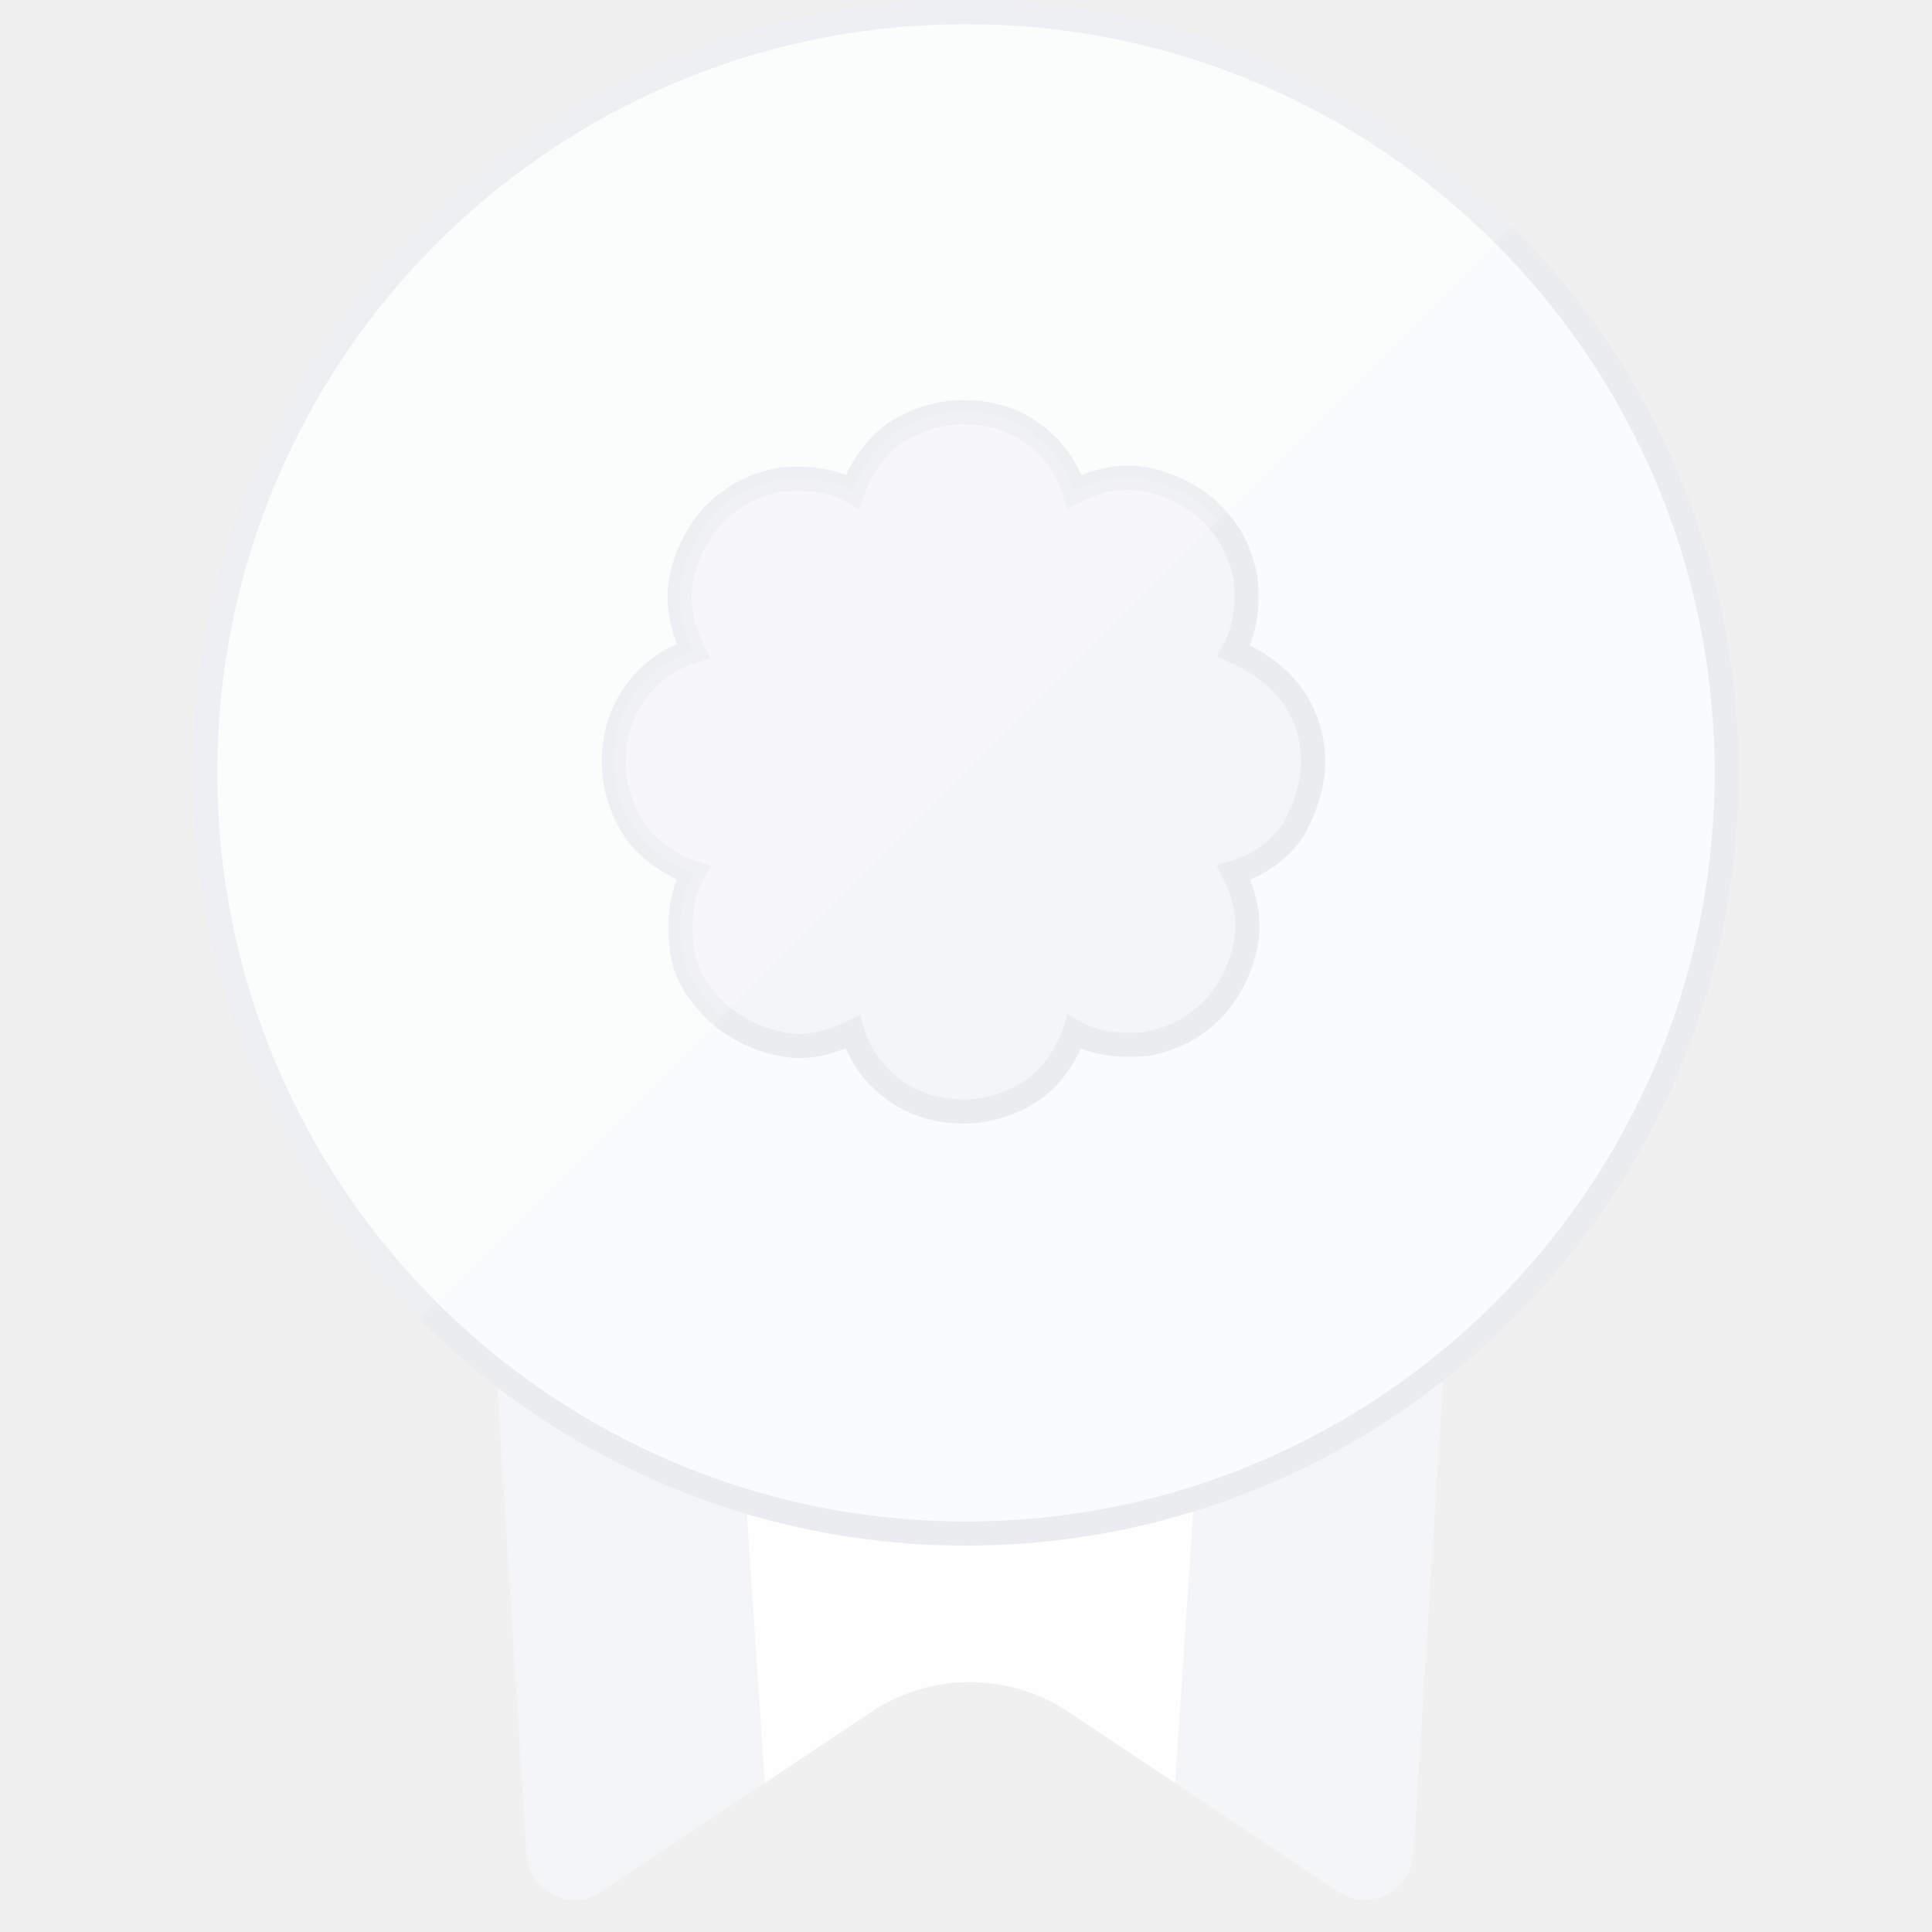
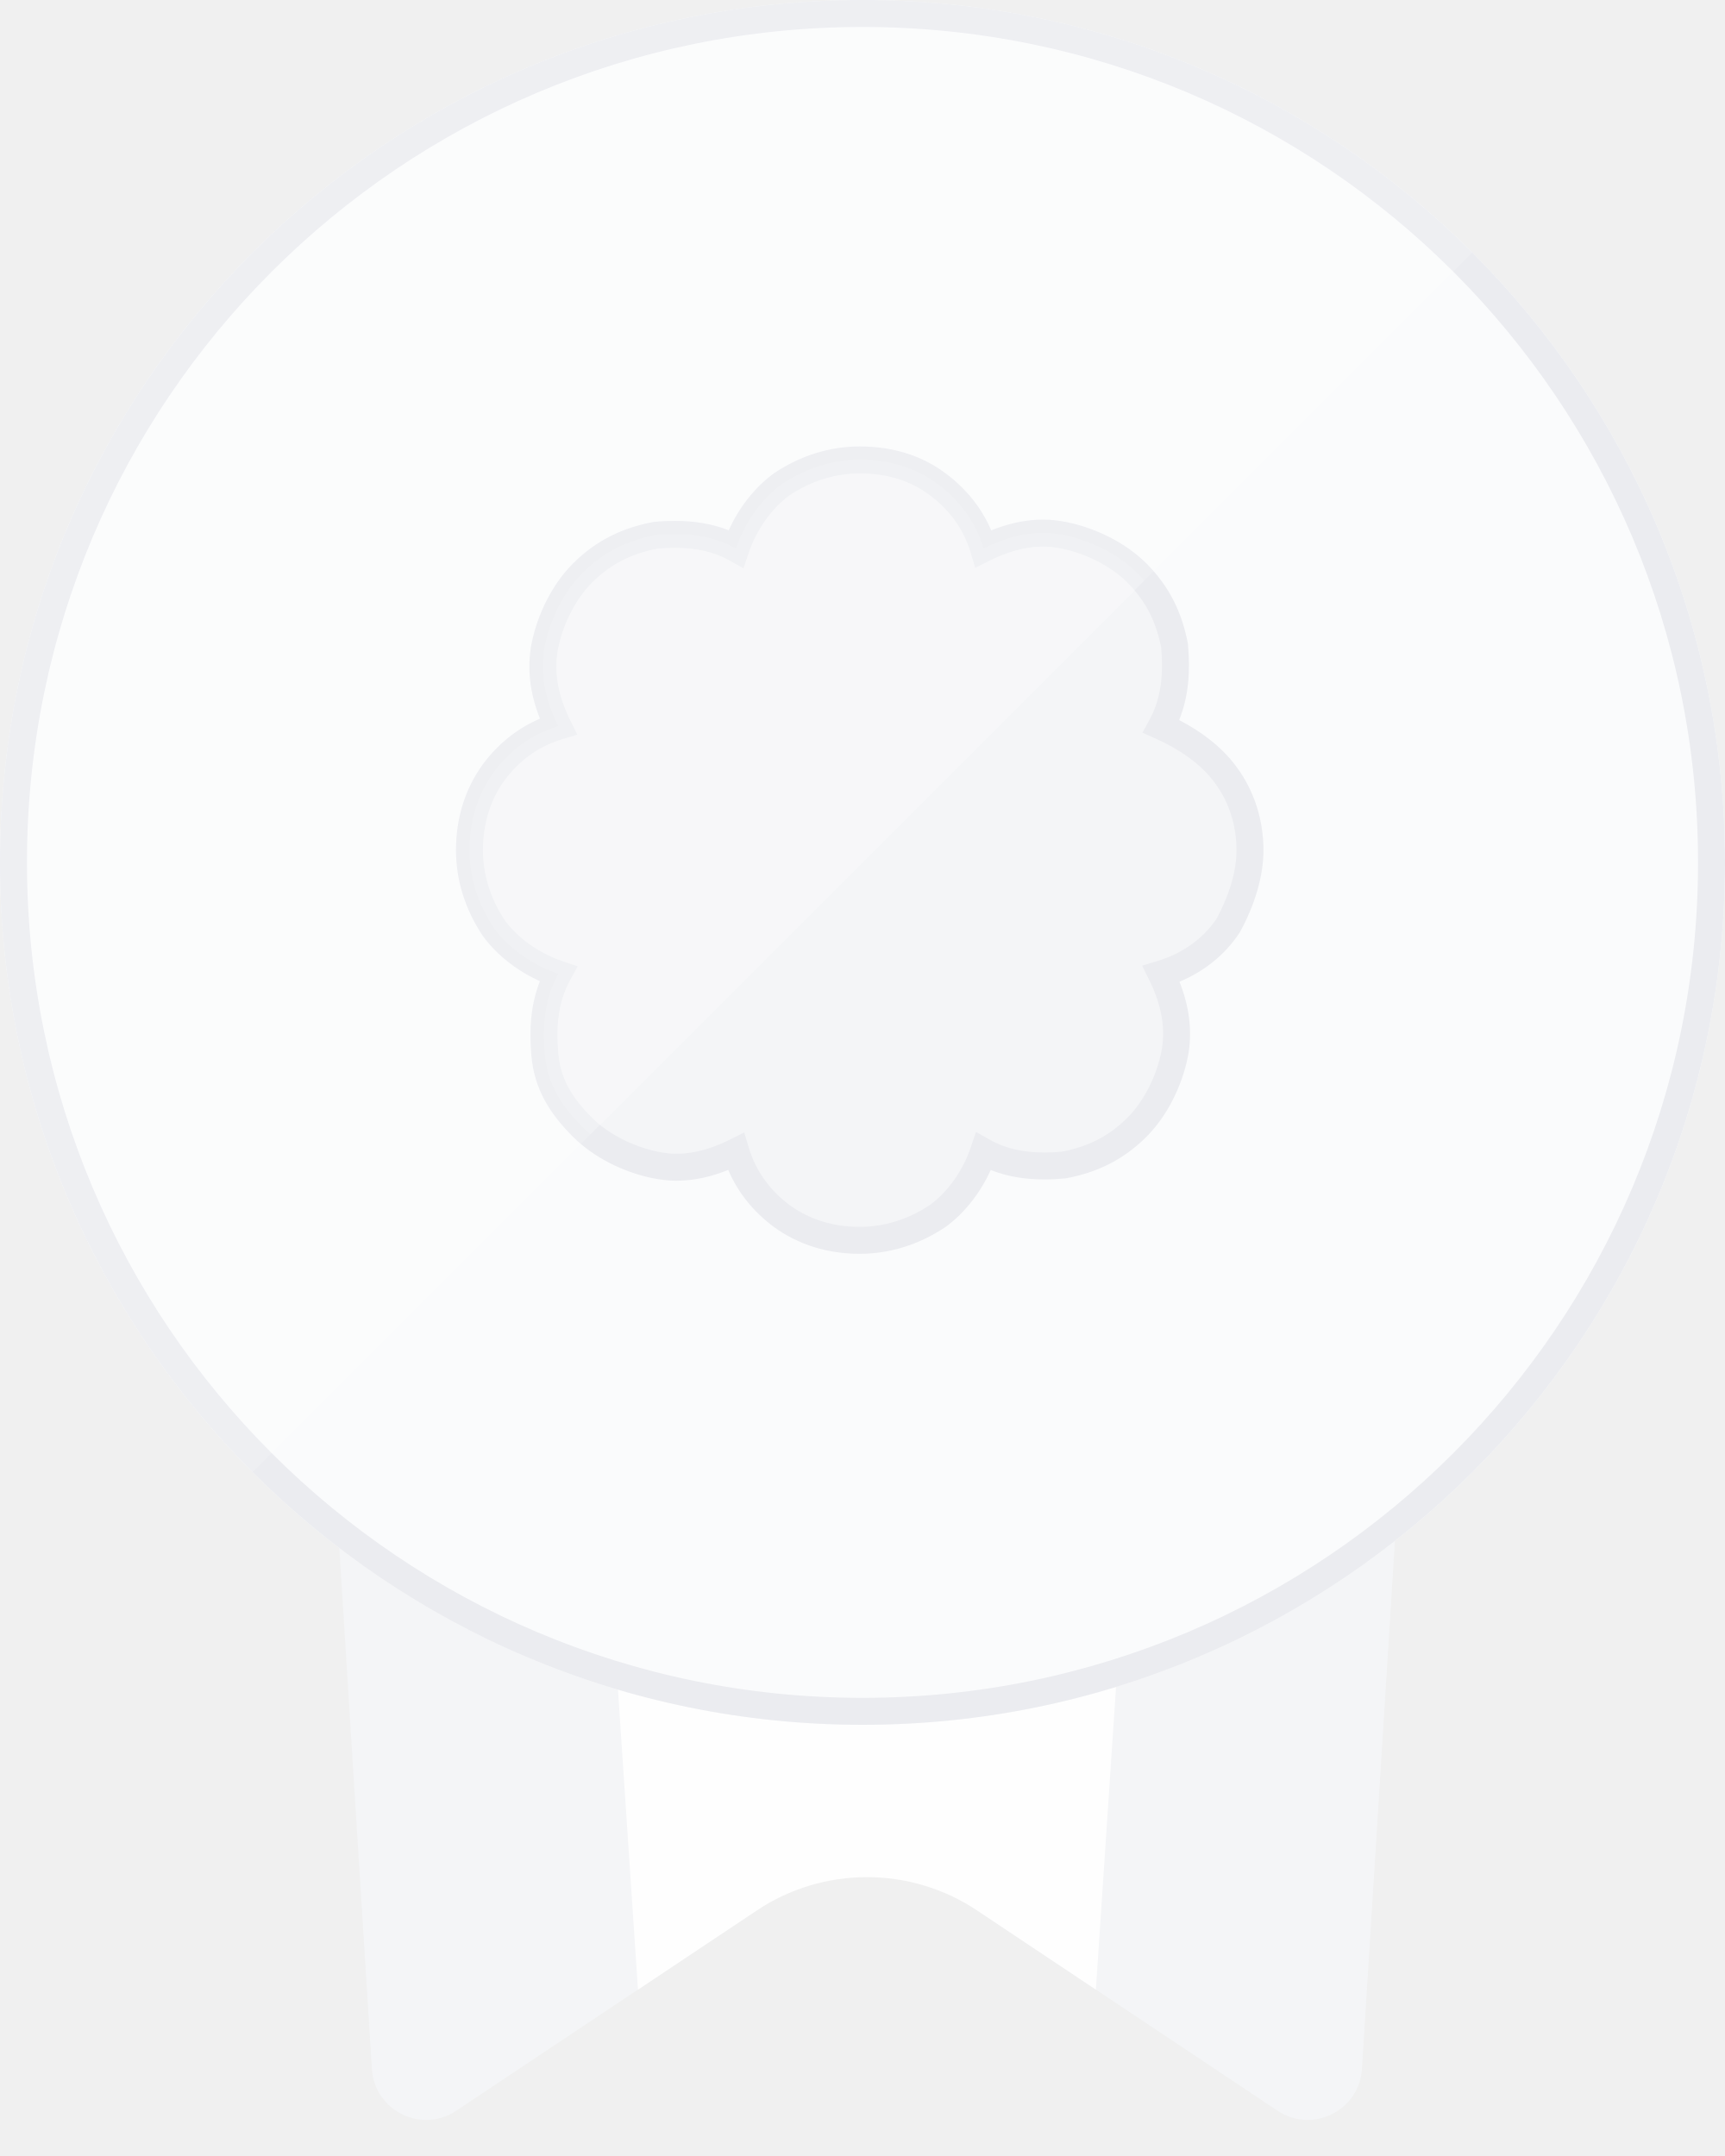
- <svg xmlns="http://www.w3.org/2000/svg" class="icon" viewBox="0 0 72 72" fill="none">
-   <g clip-path="url(#medal-level-0-clip0)">
-     <path d="M18.12 45.128C18.055 44.083 18.885 43.2 19.932 43.2H52.364C53.41 43.2 54.24 44.083 54.175 45.128L52.677 69.092C52.59 70.488 51.023 71.265 49.859 70.489L37.154 62.019C36.545 61.613 35.751 61.613 35.141 62.019L22.436 70.489C21.272 71.265 19.706 70.488 19.618 69.092L18.12 45.128Z" fill="#F4F5F7" />
-     <mask id="medal-level-0-mask0" mask-type="alpha" maskUnits="userSpaceOnUse" x="18" y="43" width="36" height="30">
-       <path d="M18.441 50.259C18.202 46.434 21.24 43.2 25.073 43.2H47.223C51.055 43.2 54.093 46.434 53.854 50.259L52.481 72.237L39.833 63.805C37.602 62.317 34.694 62.317 32.462 63.805L19.815 72.237L18.441 50.259Z" fill="white" />
-     </mask>
-     <g mask="url(#medal-level-0-mask0)">
-       <path opacity="0.9" d="M27.074 45.015H45.222L43.407 72.237H28.889L27.074 45.015Z" fill="white" />
-     </g>
-     <circle cx="35.999" cy="28.8" r="28.35" fill="#FAFBFC" stroke="#EBECF0" stroke-width="0.9" />
-     <path d="M35.908 15.36C35.007 15.36 34.118 15.631 33.304 16.174C32.577 16.705 32.045 17.519 31.774 18.322C31.155 17.975 30.472 17.845 29.734 17.845C29.517 17.845 29.3 17.855 29.083 17.877C28.183 18.051 27.38 18.409 26.653 19.136C26.034 19.754 25.579 20.666 25.394 21.566C25.221 22.467 25.394 23.356 25.839 24.257C24.939 24.528 24.222 25.071 23.691 25.787C23.159 26.514 22.877 27.403 22.877 28.391C22.877 29.291 23.148 30.181 23.691 30.995C24.222 31.722 25.036 32.253 25.839 32.525C25.394 33.338 25.307 34.228 25.394 35.215C25.481 36.203 25.926 36.919 26.653 37.646C27.271 38.264 28.183 38.72 29.083 38.904C29.311 38.948 29.55 38.98 29.778 38.98C30.439 38.98 31.101 38.796 31.774 38.46C32.045 39.36 32.588 40.076 33.304 40.608C34.031 41.14 34.92 41.422 35.908 41.422C36.808 41.422 37.698 41.15 38.512 40.608C39.239 40.076 39.77 39.263 40.042 38.46C40.66 38.807 41.344 38.937 42.081 38.937C42.298 38.937 42.516 38.926 42.733 38.904C43.633 38.731 44.436 38.373 45.163 37.646C45.781 37.027 46.237 36.116 46.422 35.215C46.595 34.315 46.422 33.425 45.977 32.525C46.877 32.253 47.68 31.711 48.212 30.908C48.657 30.094 48.939 29.204 48.939 28.391C48.939 27.49 48.667 26.601 48.125 25.874C47.593 25.147 46.78 24.615 45.977 24.257C46.422 23.443 46.508 22.553 46.422 21.566C46.248 20.666 45.89 19.863 45.163 19.136C44.544 18.517 43.633 18.061 42.733 17.877C42.505 17.834 42.266 17.801 42.038 17.801C41.376 17.801 40.714 17.986 40.042 18.322C39.77 17.421 39.228 16.705 38.512 16.174C37.796 15.631 36.906 15.36 35.908 15.36Z" fill="#F4F5F7" stroke="#EBECF0" stroke-width="0.9" />
-     <mask id="medal-level-0-mask1" mask-type="alpha" maskUnits="userSpaceOnUse" x="7" y="0" width="58" height="58">
-       <path d="M64.799 28.8C64.799 44.706 51.905 57.6 35.999 57.6C20.093 57.6 7.199 44.706 7.199 28.8C7.199 12.894 20.093 0 35.999 0C51.905 0 64.799 12.894 64.799 28.8Z" fill="url(#medal-level-0-paint0_linear)" />
-     </mask>
-     <g mask="url(#medal-level-0-mask1)">
-       <path opacity="0.14" d="M7.201 9.41466e-05L7.201 57.6L64.801 9.91821e-05L7.201 9.41466e-05Z" fill="white" />
-     </g>
-     <mask id="medal-level-0-mask2" mask-type="alpha" maskUnits="userSpaceOnUse" x="22" y="15" width="27" height="27">
-       <path d="M35.91 15.354C35.009 15.354 34.12 15.626 33.306 16.168C32.579 16.7 32.047 17.514 31.776 18.317C31.157 17.969 30.474 17.839 29.736 17.839C29.519 17.839 29.302 17.85 29.085 17.872C28.185 18.045 27.382 18.403 26.655 19.13C26.036 19.749 25.581 20.66 25.396 21.561C25.223 22.461 25.396 23.351 25.841 24.252C24.94 24.523 24.224 25.065 23.693 25.781C23.161 26.508 22.879 27.398 22.879 28.385C22.879 29.286 23.15 30.176 23.693 30.989C24.224 31.716 25.038 32.248 25.841 32.519C25.396 33.333 25.309 34.223 25.396 35.21C25.483 36.197 25.928 36.913 26.655 37.641C27.273 38.259 28.185 38.715 29.085 38.899C29.313 38.943 29.552 38.975 29.779 38.975C30.441 38.975 31.103 38.791 31.776 38.454C32.047 39.355 32.59 40.071 33.306 40.603C34.033 41.134 34.922 41.416 35.91 41.416C36.81 41.416 37.7 41.145 38.514 40.603C39.241 40.071 39.772 39.257 40.044 38.454C40.662 38.801 41.346 38.932 42.084 38.932C42.3 38.932 42.517 38.921 42.734 38.899C43.635 38.725 44.438 38.367 45.165 37.641C45.783 37.022 46.239 36.111 46.423 35.21C46.597 34.309 46.423 33.42 45.979 32.519C46.879 32.248 47.682 31.706 48.214 30.903C48.659 30.089 48.941 29.199 48.941 28.385C48.941 27.485 48.669 26.595 48.127 25.868C47.595 25.141 46.782 24.61 45.979 24.252C46.423 23.438 46.51 22.548 46.423 21.561C46.25 20.66 45.892 19.857 45.165 19.13C44.546 18.512 43.635 18.056 42.734 17.872C42.507 17.828 42.268 17.796 42.04 17.796C41.378 17.796 40.716 17.98 40.044 18.317C39.772 17.416 39.23 16.7 38.514 16.168C37.798 15.626 36.908 15.354 35.91 15.354Z" fill="#F4F5F7" />
-     </mask>
-     <g mask="url(#medal-level-0-mask2)">
-       <path opacity="0.14" d="M7.201 0.001L7.201 57.601L64.801 0.001L7.201 0.001Z" fill="white" />
-     </g>
-   </g>
-   <defs>
-     <linearGradient id="medal-level-0-paint0_linear" x1="-41.888" y1="28.8" x2="69.255" y2="28.8" gradientUnits="userSpaceOnUse">
-       <stop stop-color="#775329" />
-       <stop offset="1" stop-color="#B88965" />
-     </linearGradient>
-     <clipPath id="medal-level-0-clip0">
-       <rect width="72" height="72" fill="white" />
-     </clipPath>
-   </defs>
+ <svg xmlns="http://www.w3.org/2000/svg" class="icon" viewBox="0 0 32 40" fill="none">
+   <path d="M6.066 25.071C6.03 24.491 6.491 24 7.073 24H25.09C25.672 24 26.133 24.491 26.097 25.071L25.265 38.384C25.216 39.16 24.346 39.591 23.699 39.16L16.641 34.455C16.302 34.229 15.861 34.229 15.522 34.455L8.464 39.16C7.818 39.591 6.947 39.16 6.899 38.384L6.066 25.071Z" fill="#F4F5F7" />
+   <path opacity="0.9" d="M20.329 36.913L18.13 35.447C16.89 34.62 15.275 34.62 14.035 35.447L11.835 36.914L11.041 25.009H21.123L20.329 36.913Z" fill="white" />
+   <path d="M32 16C32 24.837 24.837 32 16 32C7.163 32 0 24.837 0 16C0 7.163 7.163 0 16 0C24.837 0 32 7.163 32 16Z" fill="#FAFBFC" />
+   <path fill-rule="evenodd" clip-rule="evenodd" d="M16 31.5C24.56 31.5 31.5 24.56 31.5 16C31.5 7.44 24.56 0.5 16 0.5C7.44 0.5 0.5 7.44 0.5 16C0.5 24.56 7.44 31.5 16 31.5ZM16 32C24.837 32 32 24.837 32 16C32 7.163 24.837 0 16 0C7.163 0 0 7.163 0 16C0 24.837 7.163 32 16 32Z" fill="#EBECF0" />
+   <path d="M15.948 8.533C15.448 8.533 14.954 8.684 14.502 8.985C14.098 9.281 13.803 9.733 13.652 10.179C13.308 9.986 12.928 9.914 12.519 9.914C12.398 9.914 12.277 9.92 12.157 9.932C11.657 10.028 11.21 10.227 10.807 10.631C10.463 10.975 10.21 11.481 10.107 11.981C10.011 12.482 10.107 12.976 10.355 13.476C9.854 13.627 9.456 13.928 9.161 14.326C8.866 14.73 8.709 15.224 8.709 15.773C8.709 16.273 8.86 16.767 9.161 17.219C9.456 17.623 9.909 17.919 10.355 18.069C10.107 18.521 10.059 19.016 10.107 19.564C10.156 20.113 10.403 20.511 10.807 20.914C11.15 21.258 11.657 21.511 12.157 21.614C12.284 21.638 12.416 21.656 12.543 21.656C12.91 21.656 13.278 21.553 13.652 21.366C13.803 21.867 14.104 22.265 14.502 22.56C14.906 22.855 15.4 23.012 15.948 23.012C16.449 23.012 16.943 22.861 17.395 22.56C17.799 22.265 18.094 21.813 18.245 21.366C18.589 21.559 18.968 21.632 19.378 21.632C19.499 21.632 19.619 21.626 19.74 21.614C20.24 21.517 20.686 21.318 21.09 20.914C21.434 20.571 21.687 20.064 21.789 19.564C21.886 19.064 21.789 18.57 21.542 18.069C22.043 17.919 22.488 17.617 22.784 17.171C23.031 16.719 23.188 16.225 23.188 15.773C23.188 15.272 23.037 14.778 22.736 14.374C22.44 13.97 21.988 13.675 21.542 13.476C21.789 13.024 21.837 12.53 21.789 11.981C21.693 11.481 21.494 11.035 21.09 10.631C20.747 10.287 20.24 10.034 19.74 9.932C19.613 9.908 19.481 9.89 19.354 9.89C18.986 9.89 18.619 9.992 18.245 10.179C18.094 9.679 17.793 9.281 17.395 8.985C16.997 8.684 16.503 8.533 15.948 8.533Z" fill="#F4F5F7" />
+   <path fill-rule="evenodd" clip-rule="evenodd" d="M14.363 8.777C14.854 8.45 15.396 8.283 15.948 8.283C16.549 8.283 17.098 8.447 17.545 8.785C17.909 9.056 18.203 9.408 18.388 9.84C18.705 9.712 19.027 9.64 19.354 9.64C19.503 9.64 19.653 9.661 19.787 9.686L19.79 9.687L19.79 9.687C20.331 9.798 20.884 10.071 21.267 10.454C21.712 10.899 21.931 11.393 22.035 11.934L22.037 11.947L22.038 11.959C22.081 12.447 22.053 12.916 21.874 13.359C22.268 13.563 22.66 13.848 22.937 14.226C23.272 14.676 23.438 15.223 23.438 15.773C23.438 16.279 23.264 16.814 23.003 17.291L22.998 17.3L22.992 17.309C22.715 17.728 22.322 18.029 21.88 18.214C22.061 18.669 22.127 19.135 22.035 19.611L22.034 19.614L22.034 19.614C21.923 20.156 21.65 20.708 21.267 21.091C20.822 21.536 20.328 21.755 19.787 21.859L19.776 21.861L19.765 21.862C19.636 21.875 19.507 21.882 19.378 21.882C19.033 21.882 18.697 21.834 18.379 21.707C18.198 22.105 17.914 22.49 17.543 22.762L17.534 22.768L17.534 22.768C17.043 23.095 16.5 23.262 15.948 23.262C15.351 23.262 14.804 23.091 14.354 22.762L14.353 22.761C13.988 22.49 13.694 22.138 13.509 21.705C13.192 21.834 12.87 21.906 12.543 21.906C12.394 21.906 12.244 21.885 12.11 21.859L12.107 21.859L12.107 21.859C11.565 21.748 11.013 21.474 10.63 21.091C10.201 20.662 9.913 20.212 9.858 19.586C9.816 19.105 9.843 18.642 10.016 18.204C9.617 18.023 9.231 17.739 8.959 17.367L8.953 17.358L8.953 17.358C8.626 16.867 8.459 16.325 8.459 15.773C8.459 15.175 8.63 14.628 8.959 14.178L8.96 14.177L8.96 14.177C9.231 13.812 9.584 13.518 10.017 13.333C9.835 12.877 9.77 12.411 9.862 11.934L9.863 11.931L9.863 11.931C9.973 11.39 10.247 10.837 10.63 10.454C11.075 10.009 11.569 9.791 12.11 9.686L12.121 9.684L12.132 9.683C12.261 9.67 12.39 9.664 12.519 9.664C12.864 9.664 13.2 9.712 13.518 9.839C13.698 9.44 13.983 9.055 14.354 8.784L14.363 8.777L14.363 8.777ZM14.645 9.19C14.291 9.451 14.025 9.855 13.889 10.259L13.792 10.544L13.529 10.397C13.233 10.231 12.899 10.164 12.519 10.164C12.41 10.164 12.302 10.169 12.193 10.179C11.738 10.269 11.343 10.448 10.983 10.808C10.68 11.112 10.447 11.571 10.353 12.03C10.269 12.464 10.35 12.902 10.579 13.365L10.71 13.63L10.427 13.716C9.983 13.849 9.629 14.116 9.362 14.474C9.101 14.832 8.959 15.273 8.959 15.773C8.959 16.22 9.093 16.664 9.366 17.076C9.626 17.43 10.031 17.696 10.435 17.832L10.717 17.928L10.574 18.189C10.359 18.582 10.311 19.02 10.357 19.542C10.398 20.013 10.605 20.359 10.983 20.738C11.287 21.041 11.747 21.274 12.205 21.368C12.324 21.391 12.439 21.406 12.543 21.406C12.863 21.406 13.192 21.317 13.54 21.143L13.806 21.01L13.891 21.294C14.025 21.738 14.292 22.093 14.65 22.359C15.008 22.62 15.449 22.762 15.948 22.762C16.395 22.762 16.84 22.628 17.252 22.355C17.605 22.095 17.872 21.691 18.008 21.287L18.105 21.001L18.367 21.148C18.663 21.315 18.998 21.382 19.378 21.382C19.487 21.382 19.595 21.377 19.704 21.366C20.159 21.277 20.553 21.098 20.913 20.738C21.217 20.434 21.45 19.974 21.544 19.515C21.628 19.081 21.547 18.643 21.318 18.18L21.187 17.915L21.47 17.83C21.919 17.695 22.311 17.428 22.57 17.042C22.8 16.617 22.938 16.168 22.938 15.773C22.938 15.322 22.802 14.881 22.535 14.524L22.534 14.522L22.534 14.522C22.274 14.166 21.865 13.894 21.44 13.704L21.193 13.594L21.323 13.356C21.536 12.967 21.585 12.532 21.541 12.016C21.452 11.561 21.273 11.167 20.913 10.808C20.609 10.504 20.15 10.271 19.691 10.177C19.573 10.155 19.458 10.14 19.354 10.14C19.034 10.14 18.705 10.229 18.357 10.402L18.091 10.535L18.006 10.251C17.872 9.807 17.605 9.452 17.246 9.186L17.244 9.185L17.244 9.185C16.896 8.921 16.457 8.783 15.948 8.783C15.502 8.783 15.057 8.917 14.645 9.19Z" fill="#EBECF0" />
+   <path opacity="0.14" d="M16 0C7.166 0 0.004 7.16 1.39936e-06 15.993C4.66482e-07 15.995 0 15.998 0 16C0 16.002 4.66088e-07 16.005 1.39817e-06 16.007C0.002 20.422 1.792 24.42 4.686 27.314L27.314 4.686C24.418 1.791 20.418 0 16 0Z" fill="white" />
+   <path opacity="0.14" d="M21.227 10.774C21.184 10.724 21.139 10.676 21.091 10.628C20.747 10.284 20.241 10.031 19.741 9.928C19.614 9.904 19.482 9.886 19.355 9.886C18.987 9.886 18.62 9.989 18.246 10.176C18.095 9.675 17.794 9.277 17.396 8.982C16.998 8.681 16.504 8.53 15.949 8.53C15.449 8.53 14.955 8.681 14.503 8.982C14.099 9.277 13.803 9.73 13.653 10.176C13.309 9.983 12.929 9.91 12.52 9.91C12.399 9.91 12.278 9.916 12.158 9.928C11.658 10.025 11.211 10.224 10.808 10.628C10.464 10.971 10.211 11.478 10.108 11.978C10.012 12.478 10.108 12.973 10.356 13.473C9.855 13.623 9.457 13.925 9.162 14.323C8.867 14.727 8.71 15.221 8.71 15.769C8.71 16.27 8.861 16.764 9.162 17.216C9.457 17.62 9.909 17.915 10.356 18.066C10.108 18.518 10.06 19.012 10.108 19.561C10.157 20.109 10.404 20.507 10.808 20.911C10.854 20.957 10.903 21.002 10.955 21.045L21.227 10.774Z" fill="white" />
</svg>
